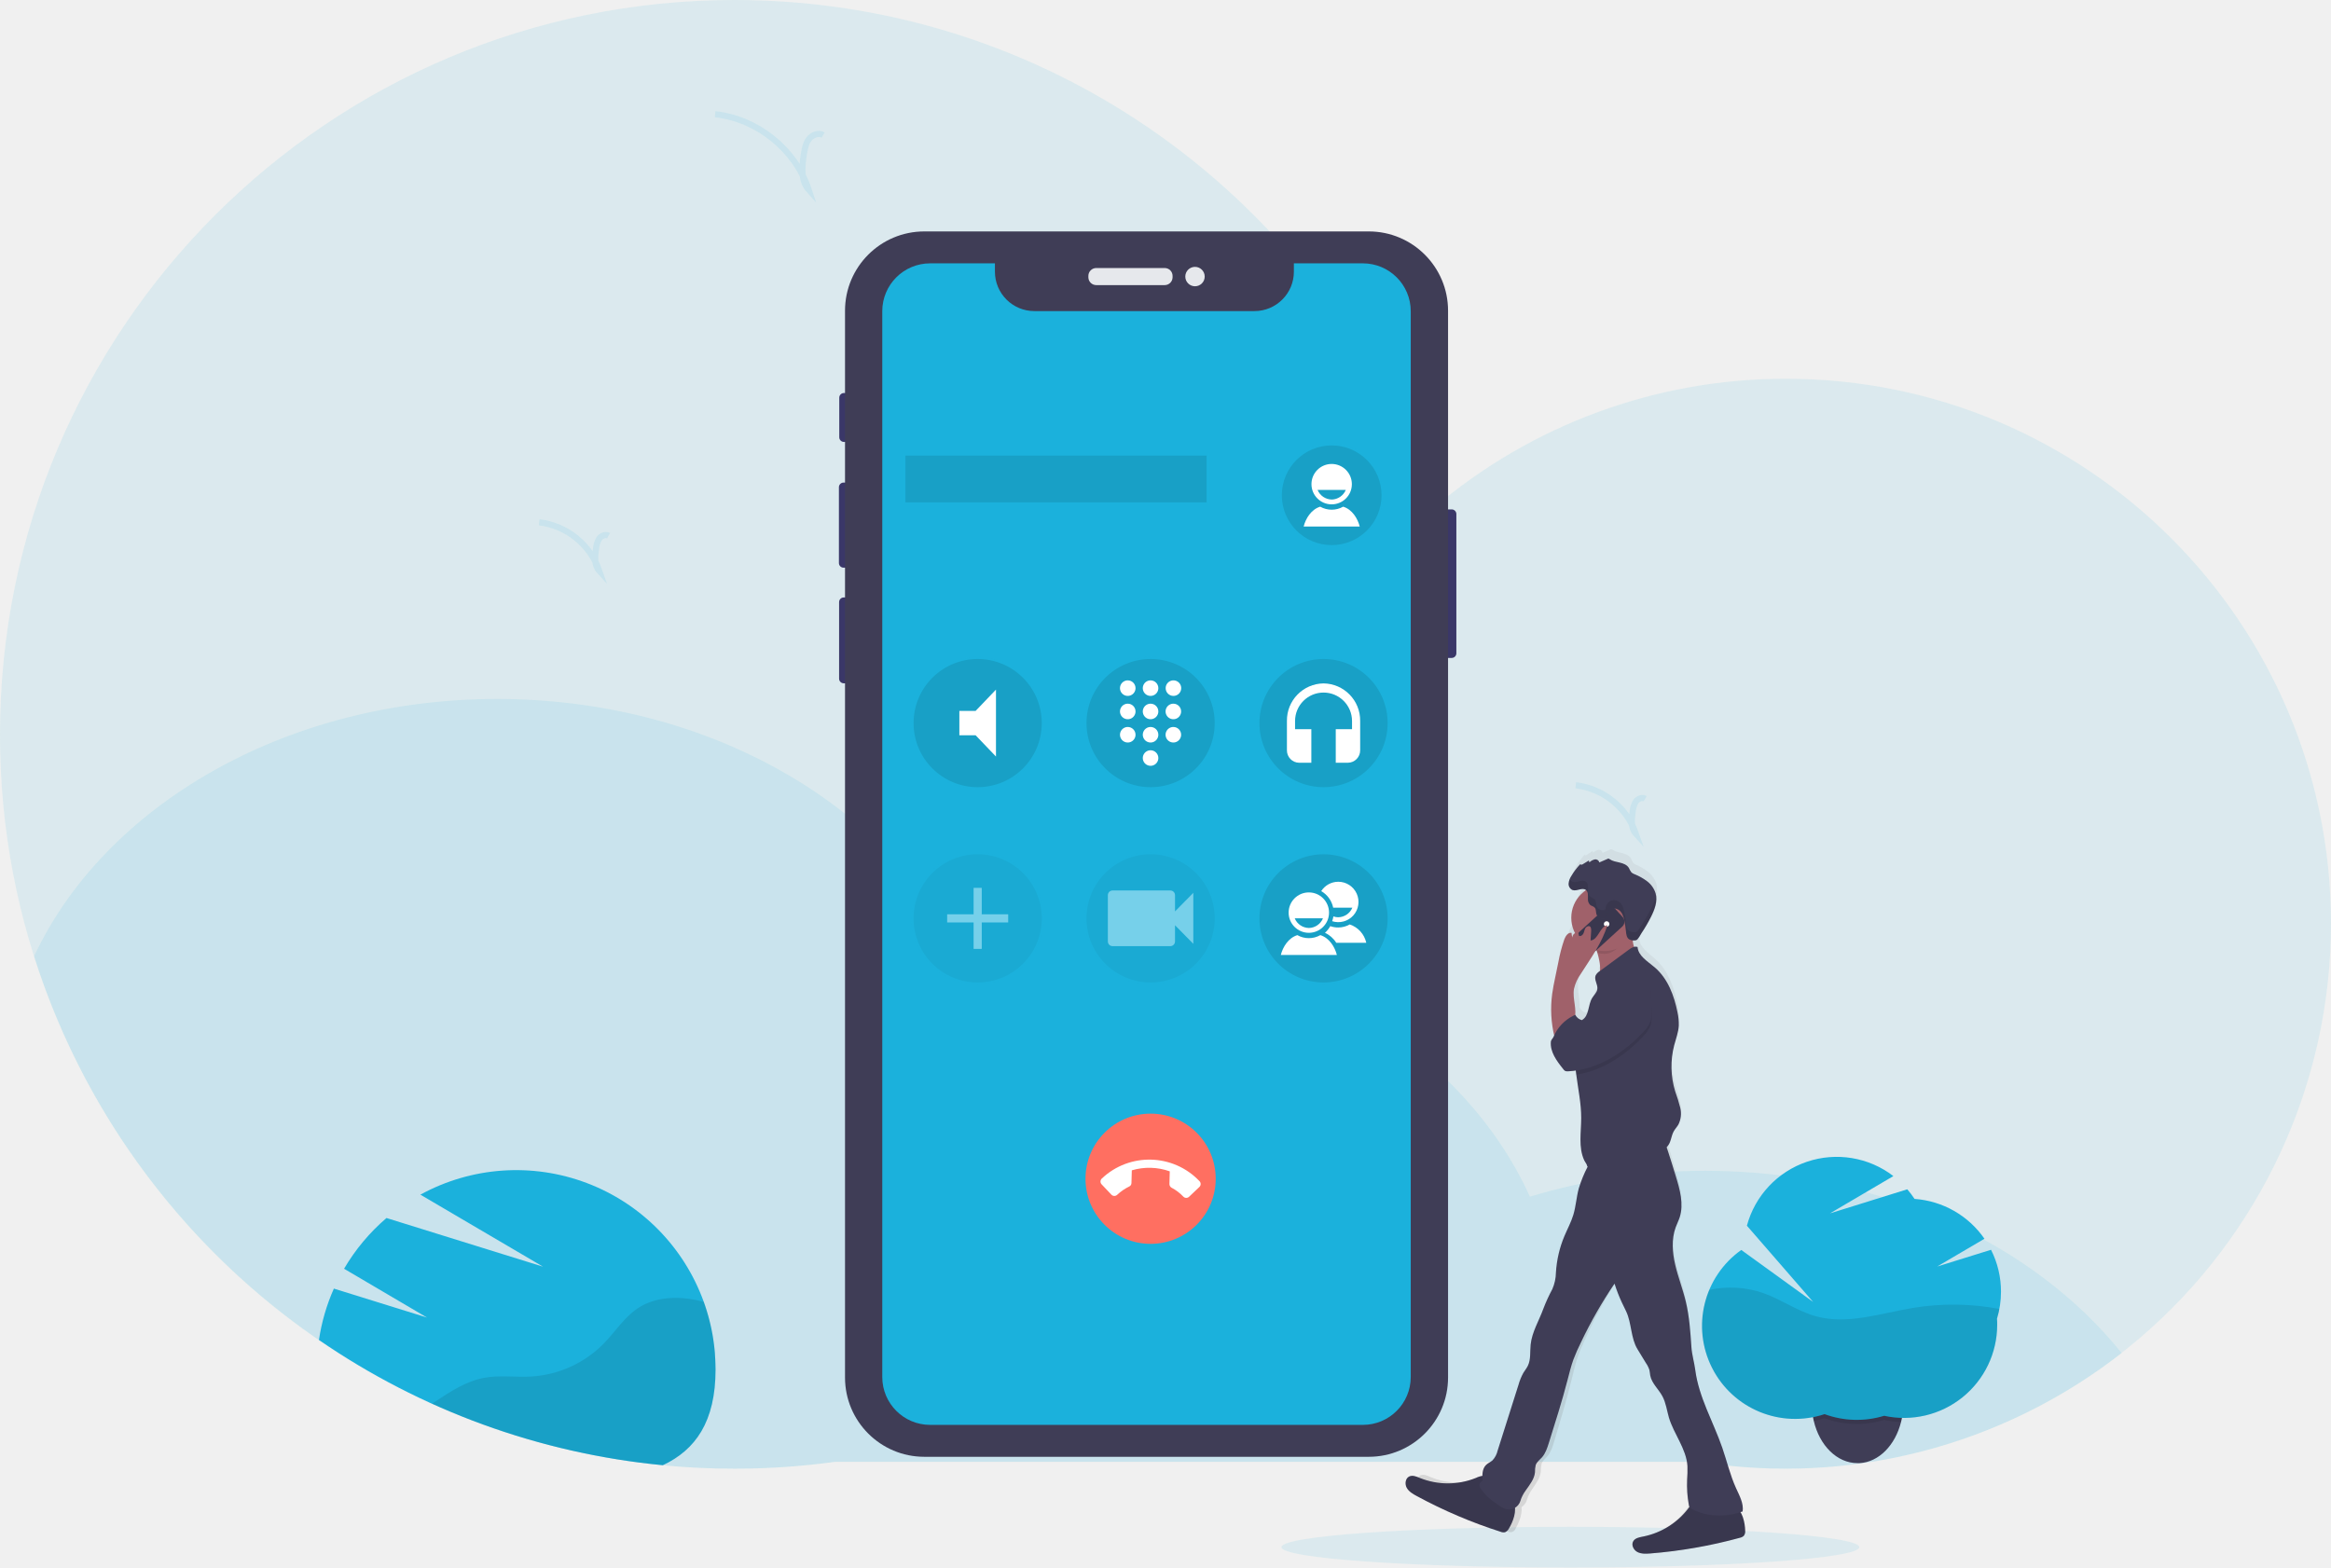
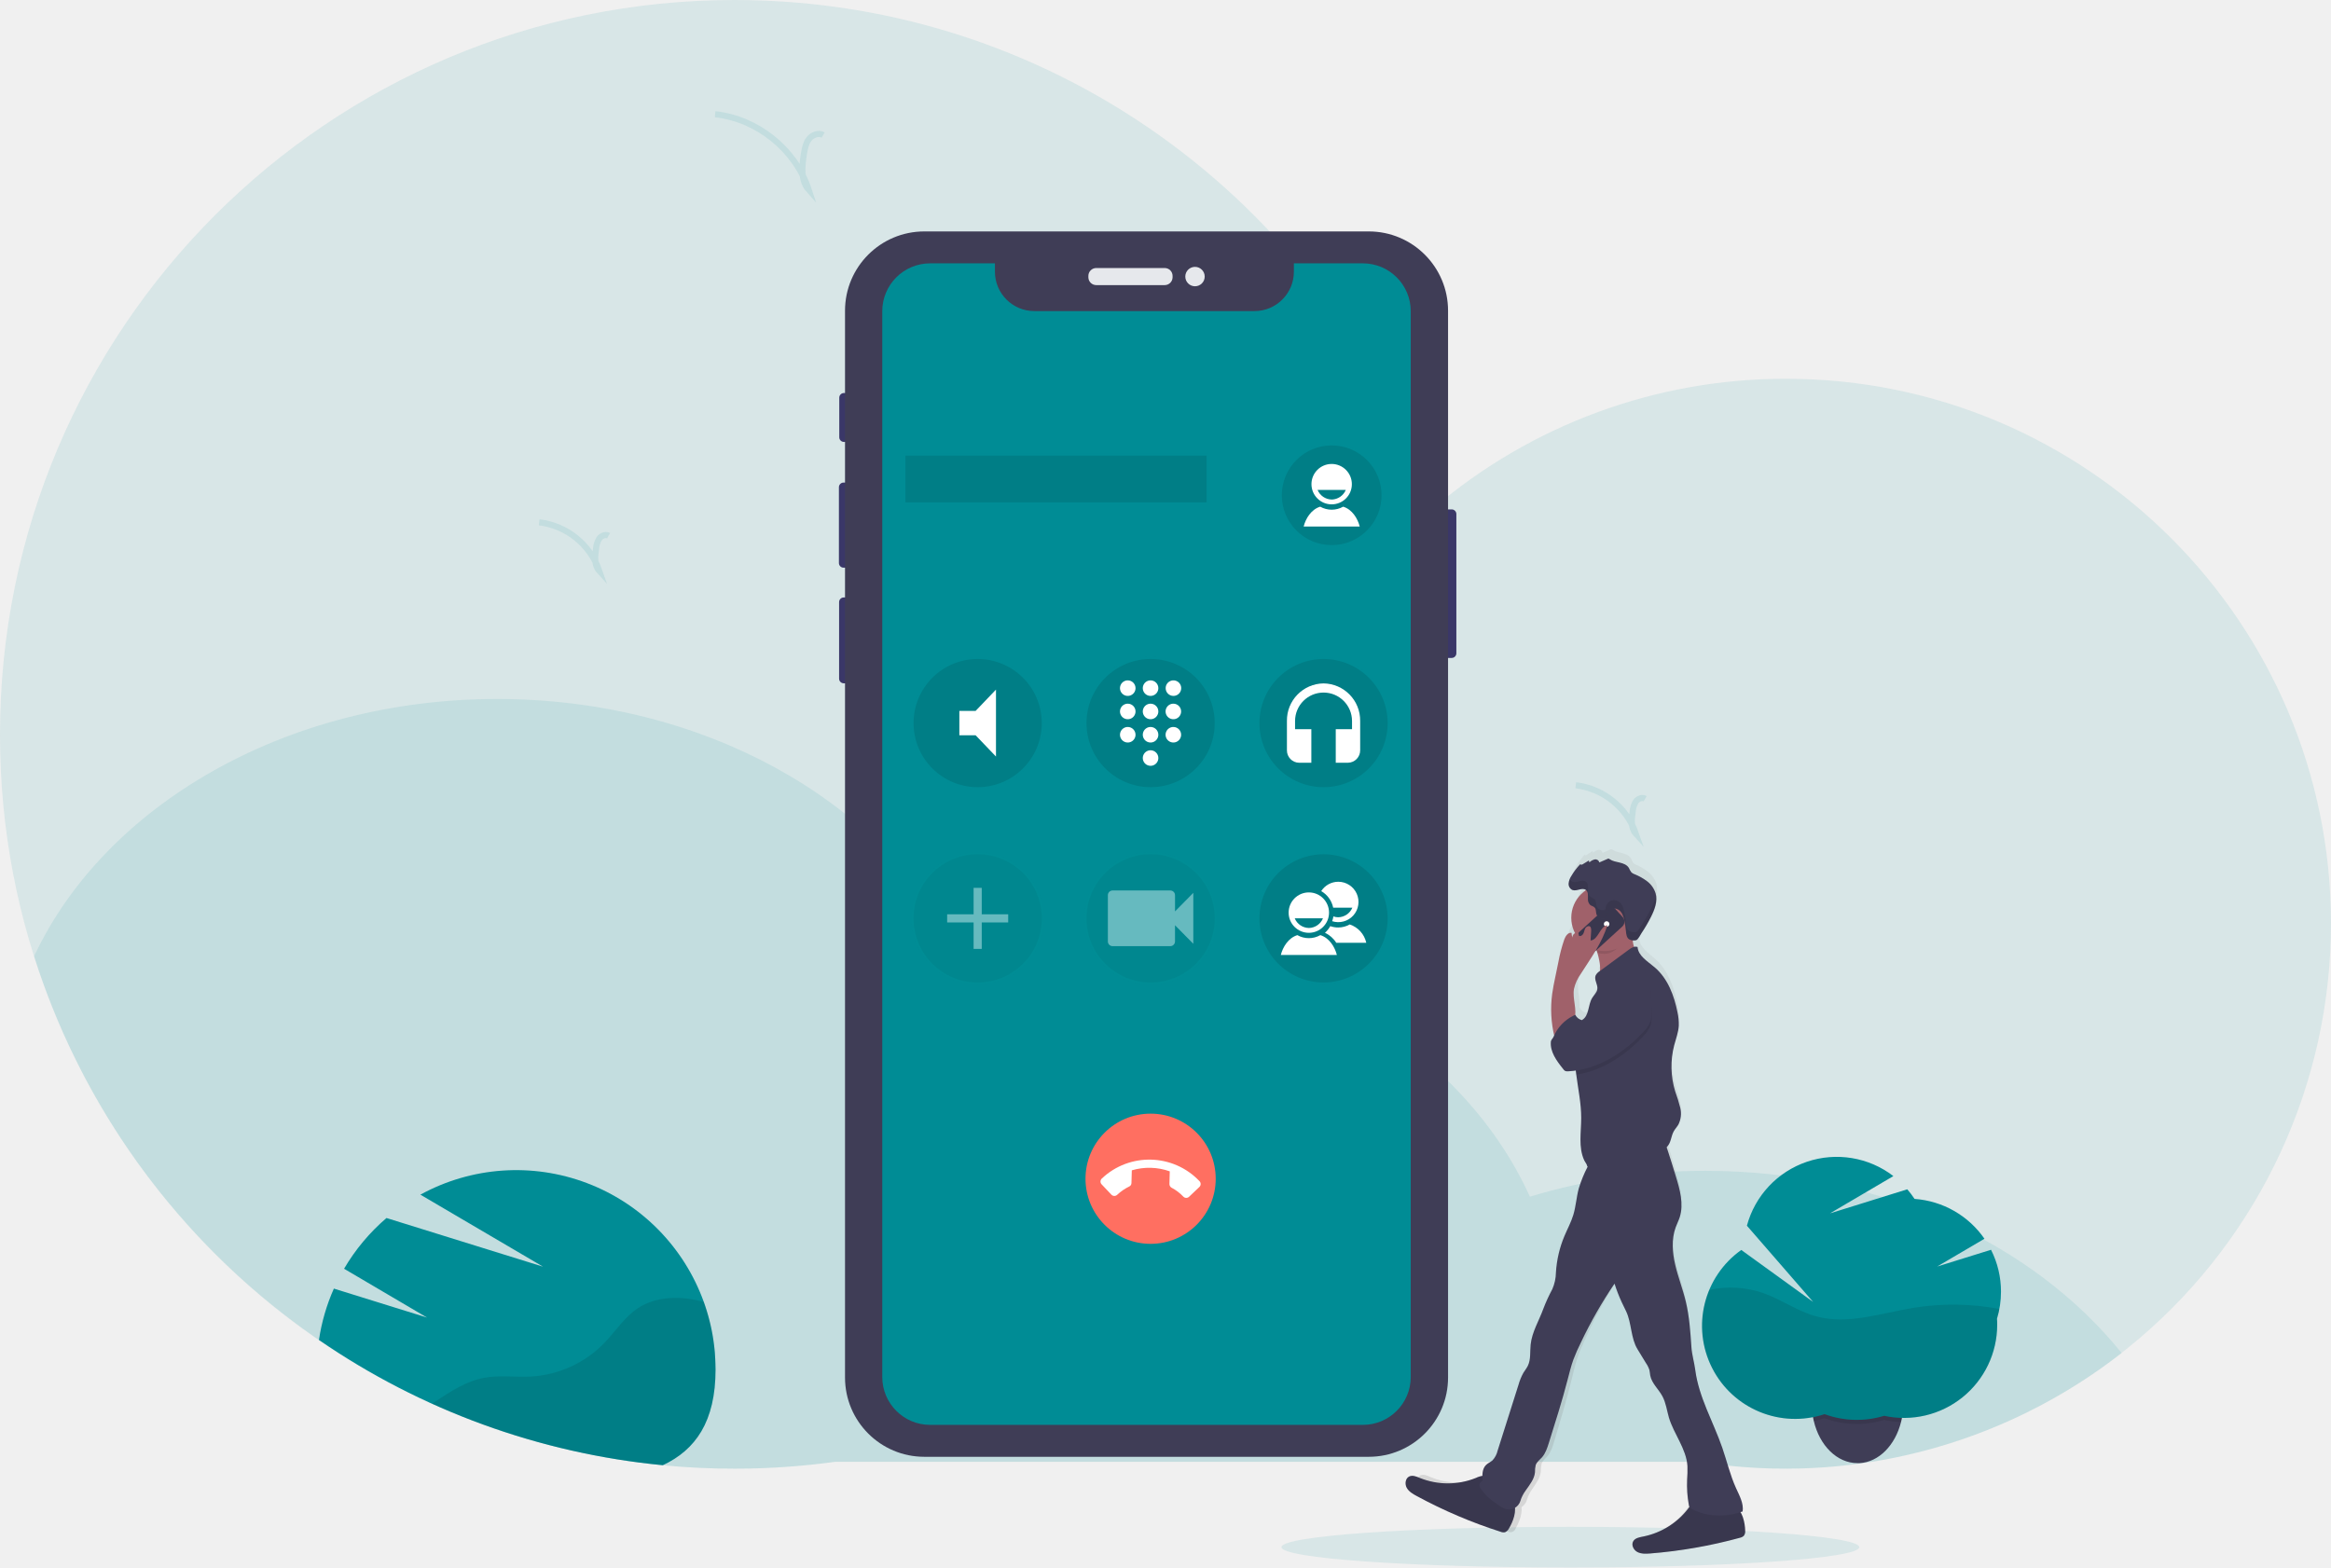
<svg xmlns="http://www.w3.org/2000/svg" id="ec500484-8e35-4be5-8191-25e4427db5df" data-name="Layer 1" width="1145.7" height="770.58" viewBox="0 0 1145.7 770.58">
  <defs>
    <linearGradient id="a4d1bb72-7695-4d06-9254-f62b9a81de63" x1="736.47" y1="828.46" x2="736.47" y2="482.14" gradientTransform="matrix(-1, 0, 0, 1, 1540, 0)" gradientUnits="userSpaceOnUse">
      <stop offset="0" stop-color="gray" stop-opacity="0.25" />
      <stop offset="0.54" stop-color="gray" stop-opacity="0.12" />
      <stop offset="1" stop-color="gray" stop-opacity="0.1" />
    </linearGradient>
  </defs>
-   <ellipse cx="771.85" cy="760.58" rx="142" ry="10" fill="#1bb1dc" opacity="0.1" />
-   <path d="M1172.85,518.81A268.06,268.06,0,0,1,862.36,783.33H437.65a364.06,364.06,0,0,1-49.5,3.38q-17.83,0-35.23-1.7A360.62,360.62,0,0,1,27.15,425.71c0-199.38,161.63-361,361-361,160.57,0,296.63,104.84,343.52,249.8A266.84,266.84,0,0,1,905,250.91C1052.91,250.91,1172.85,370.85,1172.85,518.81Z" transform="translate(-27.15 -64.71)" fill="#1bb1dc" opacity="0.1" />
-   <path d="M1069.94,729.88a268.31,268.31,0,0,1-207.58,53.45H437.65a364.06,364.06,0,0,1-49.5,3.38q-17.83,0-35.23-1.7a361.17,361.17,0,0,1-309-250.21C78.5,460.91,167.34,408.33,271.5,408.33,373,408.33,460,458.27,496.31,529.2a301.82,301.82,0,0,1,54.19-4.87C655.7,524.33,745.27,578,779.09,653a295.63,295.63,0,0,1,86.41-12.71C951.3,640.33,1026.71,676,1069.94,729.88Z" transform="translate(-27.15 -64.71)" fill="#1bb1dc" opacity="0.1" />
-   <path d="M378.85,737.94c0,25.62-9.83,39.53-25.93,47.07a359.07,359.07,0,0,1-169-61.58,97.08,97.08,0,0,1,7.33-25.25l45.79,14.24-40.78-24a98.13,98.13,0,0,1,20.85-24.94l76.93,23.92L233.77,652a98,98,0,0,1,139.29,52.71l.21.6c.16.45.32.9.47,1.36q.81,2.39,1.49,4.83c.17.58.33,1.16.47,1.75s.29,1.12.42,1.68.24,1,.34,1.46c.07.3.14.6.2.9.11.48.21,1,.3,1.45.14.7.28,1.41.4,2.11s.25,1.46.36,2.19.24,1.62.34,2.44.18,1.46.25,2.19c0,.23.05.45.07.68.07.64.12,1.28.17,1.92a2.11,2.11,0,0,1,0,.25q.09,1.2.15,2.4t.09,2.34a1.69,1.69,0,0,1,0,.23C378.84,736.29,378.85,737.11,378.85,737.94Z" transform="translate(-27.15 -64.71)" fill="#1bb1dc" />
+   <ellipse cx="771.85" cy="760.58" rx="142" ry="10" fill="#008c95" opacity="0.1" />
+   <path d="M1172.85,518.81A268.06,268.06,0,0,1,862.36,783.33H437.65a364.06,364.06,0,0,1-49.5,3.38q-17.83,0-35.23-1.7A360.62,360.62,0,0,1,27.15,425.71c0-199.38,161.63-361,361-361,160.57,0,296.63,104.84,343.52,249.8A266.84,266.84,0,0,1,905,250.91C1052.91,250.91,1172.85,370.85,1172.85,518.81Z" transform="translate(-27.15 -64.71)" fill="#008c95" opacity="0.1" />
+   <path d="M1069.94,729.88a268.31,268.31,0,0,1-207.58,53.45H437.65a364.06,364.06,0,0,1-49.5,3.38q-17.83,0-35.23-1.7a361.17,361.17,0,0,1-309-250.21C78.5,460.91,167.34,408.33,271.5,408.33,373,408.33,460,458.27,496.31,529.2a301.82,301.82,0,0,1,54.19-4.87C655.7,524.33,745.27,578,779.09,653a295.63,295.63,0,0,1,86.41-12.71C951.3,640.33,1026.71,676,1069.94,729.88Z" transform="translate(-27.15 -64.71)" fill="#008c95" opacity="0.1" />
+   <path d="M378.85,737.94c0,25.62-9.83,39.53-25.93,47.07a359.07,359.07,0,0,1-169-61.58,97.08,97.08,0,0,1,7.33-25.25l45.79,14.24-40.78-24a98.13,98.13,0,0,1,20.85-24.94l76.93,23.92L233.77,652a98,98,0,0,1,139.29,52.71l.21.6c.16.45.32.9.47,1.36q.81,2.39,1.49,4.83c.17.58.33,1.16.47,1.75s.29,1.12.42,1.68.24,1,.34,1.46c.07.3.14.6.2.9.11.48.21,1,.3,1.45.14.7.28,1.41.4,2.11s.25,1.46.36,2.19.24,1.62.34,2.44.18,1.46.25,2.19c0,.23.05.45.07.68.07.64.12,1.28.17,1.92a2.11,2.11,0,0,1,0,.25q.09,1.2.15,2.4t.09,2.34a1.69,1.69,0,0,1,0,.23C378.84,736.29,378.85,737.11,378.85,737.94Z" transform="translate(-27.15 -64.71)" fill="#008c95" />
  <path d="M378.85,737.94c0,25.62-9.83,39.53-25.93,47.07a358.43,358.43,0,0,1-113.44-30.24l1.64-1.09c7.41-4.91,15.07-9.93,23.79-11.6,7.67-1.47,15.58-.23,23.37-.67A54.67,54.67,0,0,0,324.09,725c5.57-5.76,10-12.83,16.65-17.23,7.22-4.74,16.38-5.76,24.94-4.58a66.11,66.11,0,0,1,7.38,1.51l.21.6c.16.45.32.9.47,1.36q.81,2.39,1.49,4.83c.17.58.33,1.16.47,1.75s.29,1.12.42,1.68.24,1,.34,1.46c.07.3.14.6.2.9.11.48.21,1,.3,1.45.14.7.28,1.41.4,2.11s.25,1.46.36,2.19.24,1.62.34,2.44.18,1.46.25,2.19c0,.23.05.45.07.68.07.64.12,1.28.17,1.92a2.11,2.11,0,0,1,0,.25q.09,1.2.15,2.4t.09,2.34a1.69,1.69,0,0,1,0,.23C378.84,736.29,378.85,737.11,378.85,737.94Z" transform="translate(-27.15 -64.71)" opacity="0.1" />
  <path d="M962.65,754.57a37,37,0,0,1-.8,7.76c-.1.48-.21.95-.32,1.41-2.84,11.39-10.85,19.72-20.41,20.25-.32,0-.64,0-1,0-10.11,0-18.66-8.72-21.48-20.73-.08-.32-.15-.64-.22-1a37,37,0,0,1-.8-7.76c0-16.27,10.07-29.45,22.5-29.45S962.65,738.3,962.65,754.57Z" transform="translate(-27.15 -64.71)" fill="#3f3d56" />
  <path d="M962.65,754.57a37,37,0,0,1-.8,7.76c-.1.48-.21.95-.32,1.41-.34,0-.67,0-1,0a45.76,45.76,0,0,1-7.36-1,44.92,44.92,0,0,1-6.56,1.5,45.87,45.87,0,0,1-5.14.48q-.87,0-1.74,0a46.41,46.41,0,0,1-6.16-.41,45.17,45.17,0,0,1-9.67-2.4,45.56,45.56,0,0,1-5.22,1.4c-.08-.32-.15-.64-.22-1a37,37,0,0,1-.8-7.76c0-16.27,10.07-29.45,22.5-29.45S962.65,738.3,962.65,754.57Z" transform="translate(-27.15 -64.71)" opacity="0.1" />
-   <path d="M1010.65,699.71a45.54,45.54,0,0,0-4.9-20.61l-26.46,8.23,23.23-13.65a45.71,45.71,0,0,0-34.36-19.59,45.65,45.65,0,0,0-3.57-4.72l-38,11.83,31.17-18.33a45.73,45.73,0,0,0-72,24.39l32.55,37.47L883,679.19a45.74,45.74,0,0,0,40.93,80.7,45.92,45.92,0,0,0,29.28.81A45.78,45.78,0,0,0,1008.78,716c0-1,0-2-.1-3A45.63,45.63,0,0,0,1010.65,699.71Z" transform="translate(-27.15 -64.71)" fill="#1bb1dc" />
+   <path d="M1010.65,699.71a45.54,45.54,0,0,0-4.9-20.61l-26.46,8.23,23.23-13.65a45.71,45.71,0,0,0-34.36-19.59,45.65,45.65,0,0,0-3.57-4.72l-38,11.83,31.17-18.33a45.73,45.73,0,0,0-72,24.39l32.55,37.47L883,679.19a45.74,45.74,0,0,0,40.93,80.7,45.92,45.92,0,0,0,29.28.81A45.78,45.78,0,0,0,1008.78,716c0-1,0-2-.1-3A45.63,45.63,0,0,0,1010.65,699.71Z" transform="translate(-27.15 -64.71)" fill="#008c95" />
  <path d="M1009.86,708.19a121.9,121.9,0,0,0-42.34-.54c-15.89,2.63-32.13,8.41-47.67,4.19-9.12-2.48-17-8.22-25.91-11.41a49.18,49.18,0,0,0-26.75-1.6,45.76,45.76,0,0,0,56.69,61.06,45.92,45.92,0,0,0,29.28.81A45.78,45.78,0,0,0,1008.78,716c0-1,0-2-.1-3A45.19,45.19,0,0,0,1009.86,708.19Z" transform="translate(-27.15 -64.71)" opacity="0.1" />
  <rect x="706.95" y="250.42" width="8.86" height="73.02" rx="2.29" fill="#3a3768" />
  <rect x="412.51" y="193.21" width="4.97" height="24.04" rx="2.29" fill="#3a3768" />
  <rect x="412.33" y="237.23" width="5.6" height="41.84" rx="2.29" fill="#3a3768" />
  <rect x="412.42" y="293.71" width="5.33" height="42.2" rx="2.29" fill="#3a3768" />
  <rect x="415.33" y="113.77" width="296.4" height="602.39" rx="38.99" fill="#3f3d56" />
  <rect x="534.94" y="131.76" width="41.39" height="8.4" rx="3.87" fill="#e6e8ec" />
  <circle cx="587.35" cy="135.96" r="4.77" fill="#e6e8ec" />
-   <path d="M697,194.17H663.1v4.09a19.38,19.38,0,0,1-19.38,19.38H535.54a19.38,19.38,0,0,1-19.38-19.38v-4.09H484.32a23.53,23.53,0,0,0-23.53,23.54V741.64a23.53,23.53,0,0,0,23.53,23.54H697a23.54,23.54,0,0,0,23.54-23.54V217.71A23.54,23.54,0,0,0,697,194.17Z" transform="translate(-27.15 -64.71)" fill="#1bb1dc" />
-   <rect x="444.53" y="223.47" width="149" height="24" stroke="#1bb1dc" stroke-miterlimit="10" opacity="0.1" />
-   <circle cx="480.53" cy="355.47" r="32" stroke="#1bb1dc" stroke-miterlimit="10" opacity="0.1" />
+   <path d="M697,194.17H663.1v4.09a19.38,19.38,0,0,1-19.38,19.38H535.54a19.38,19.38,0,0,1-19.38-19.38v-4.09H484.32a23.53,23.53,0,0,0-23.53,23.54V741.64a23.53,23.53,0,0,0,23.53,23.54H697a23.54,23.54,0,0,0,23.54-23.54V217.71A23.54,23.54,0,0,0,697,194.17Z" transform="translate(-27.15 -64.71)" fill="#008c95" />
+   <rect x="444.53" y="223.47" width="149" height="24" stroke="#008c95" stroke-miterlimit="10" opacity="0.1" />
+   <circle cx="480.53" cy="355.47" r="32" stroke="#008c95" stroke-miterlimit="10" opacity="0.1" />
  <path d="M498.68,414.18v12h8l10,10.45V403.72l-10,10.46Z" transform="translate(-27.15 -64.71)" fill="#fff" />
-   <circle cx="565.53" cy="355.47" r="32" stroke="#1bb1dc" stroke-miterlimit="10" opacity="0.1" />
+   <circle cx="565.53" cy="355.47" r="32" stroke="#008c95" stroke-miterlimit="10" opacity="0.1" />
  <path d="M592.68,433.54a3.82,3.82,0,1,0,3.8,3.82A3.82,3.82,0,0,0,592.68,433.54Zm-11.2-34.36a3.82,3.82,0,1,0,3.79,3.82A3.82,3.82,0,0,0,581.48,399.18Zm0,11.46a3.82,3.82,0,1,0,3.79,3.81A3.81,3.81,0,0,0,581.48,410.64Zm0,11.45a3.82,3.82,0,1,0,3.79,3.82A3.82,3.82,0,0,0,581.48,422.09Zm22.4-15.27a3.82,3.82,0,1,0-3.8-3.82A3.81,3.81,0,0,0,603.88,406.82Zm-11.2,15.27a3.82,3.82,0,1,0,3.8,3.82A3.82,3.82,0,0,0,592.68,422.09Zm11.2,0a3.82,3.82,0,1,0,3.8,3.82A3.82,3.82,0,0,0,603.88,422.09Zm0-11.45a3.82,3.82,0,1,0,3.8,3.81A3.81,3.81,0,0,0,603.88,410.64Zm-11.2,0a3.82,3.82,0,1,0,3.8,3.81A3.81,3.81,0,0,0,592.68,410.64Zm0-11.46a3.82,3.82,0,1,0,3.8,3.82A3.82,3.82,0,0,0,592.68,399.18Z" transform="translate(-27.15 -64.71)" fill="#fff" />
  <g opacity="0.4">
-     <circle cx="480.53" cy="451.47" r="32" stroke="#1bb1dc" stroke-miterlimit="10" opacity="0.1" />
+     <circle cx="480.53" cy="451.47" r="32" stroke="#008c95" stroke-miterlimit="10" opacity="0.1" />
    <path d="M522.68,518.18h-13v13h-4v-13h-13v-4h13v-13h4v13h13Z" transform="translate(-27.15 -64.71)" fill="#fff" />
  </g>
-   <circle cx="650.53" cy="355.47" r="32" stroke="#1bb1dc" stroke-miterlimit="10" opacity="0.1" />
+   <circle cx="650.53" cy="355.47" r="32" stroke="#008c95" stroke-miterlimit="10" opacity="0.1" />
  <path d="M677.68,400.67a18.24,18.24,0,0,0-18,18.48v14.37a6.08,6.08,0,0,0,6,6.16h6V423.17h-8v-4a14,14,0,1,1,28,0v4h-8v16.5h6a6.07,6.07,0,0,0,6-6.16V419.15A18.24,18.24,0,0,0,677.68,400.67Z" transform="translate(-27.15 -64.71)" fill="#fff" />
  <g opacity="0.4">
-     <circle cx="565.53" cy="451.47" r="32" stroke="#1bb1dc" stroke-miterlimit="10" opacity="0.1" />
+     <circle cx="565.53" cy="451.47" r="32" stroke="#008c95" stroke-miterlimit="10" opacity="0.1" />
    <path d="M604.68,512.75v-8a2.31,2.31,0,0,0-2.34-2.28H574a2.31,2.31,0,0,0-2.33,2.28v22.81a2.32,2.32,0,0,0,2.33,2.28h28.33a2.32,2.32,0,0,0,2.34-2.28v-8l9,9.12V503.63Z" transform="translate(-27.15 -64.71)" fill="#fff" />
  </g>
-   <circle cx="650.53" cy="451.47" r="32" stroke="#1bb1dc" stroke-miterlimit="10" opacity="0.1" />
+   <circle cx="650.53" cy="451.47" r="32" stroke="#008c95" stroke-miterlimit="10" opacity="0.1" />
  <path d="M676.1,524.42a11.44,11.44,0,0,1-11.29,0c-4.42,1.35-7.13,5.82-8.13,9.75h27.55c-1-3.93-3.7-8.4-8.13-9.75Zm-5.64-21a9.93,9.93,0,1,0,9.92,9.92,9.92,9.92,0,0,0-9.92-9.92Zm0,17.48a7.66,7.66,0,0,1-6.94-4.74h13.87A7.66,7.66,0,0,1,670.46,520.91Z" transform="translate(-27.15 -64.71)" fill="#fff" />
  <path d="M683.92,528.17h14.76a12.28,12.28,0,0,0-8.13-9,11.47,11.47,0,0,1-5.65,1.49A11.25,11.25,0,0,1,681,520a13.47,13.47,0,0,1-2.62,3.28A12.77,12.77,0,0,1,683.92,528.17Zm-1.5-17.25h9.42a7.66,7.66,0,0,1-6.94,4.72,7.26,7.26,0,0,1-2.38-.42,12,12,0,0,1-.61,2.35,9.93,9.93,0,1,0,3-19.39,9.94,9.94,0,0,0-8.37,4.6A12.25,12.25,0,0,1,682.42,510.92Z" transform="translate(-27.15 -64.71)" fill="#fff" />
  <circle cx="565.53" cy="579.47" r="32" fill="#ff6f61" />
  <path d="M576.25,652.08a23.61,23.61,0,0,1,5.91-4.08,1.87,1.87,0,0,0,1.11-1.74l.17-6.22a30.06,30.06,0,0,1,18.66.5l-.17,6.22a2.07,2.07,0,0,0,1,1.8,21.9,21.9,0,0,1,5.82,4.4,2,2,0,0,0,2.83.08l5.08-4.82a2,2,0,0,0,.08-2.82,34,34,0,0,0-48.07-1.3,2,2,0,0,0-.07,2.83l4.81,5.08a2,2,0,0,0,2.83.07Z" transform="translate(-27.15 -64.71)" fill="#fff" />
-   <circle cx="654.53" cy="243.47" r="25" stroke="#1bb1dc" stroke-miterlimit="10" opacity="0.1" />
+   <circle cx="654.53" cy="243.47" r="25" stroke="#008c95" stroke-miterlimit="10" opacity="0.1" />
  <path d="M687.33,313.79a11.46,11.46,0,0,1-11.3,0c-4.42,1.35-7.13,5.82-8.13,9.76h27.56c-1-3.94-3.71-8.41-8.13-9.76Zm-5.65-21a9.93,9.93,0,1,0,9.92,9.93,9.94,9.94,0,0,0-9.92-9.93Zm0,17.49a7.68,7.68,0,0,1-6.94-4.74h13.88A7.7,7.7,0,0,1,681.68,310.29Z" transform="translate(-27.15 -64.71)" fill="#fff" />
-   <path d="M431.73,131.1c-2.33-1.35-5.48-.06-7.08,2.11s-2,5-2.45,7.63c-.89,5.91-1.54,12.7,2.45,17.16-6.52-19.77-25.27-34.92-46-37.13" transform="translate(-27.15 -64.71)" fill="none" stroke="#1bb1dc" stroke-miterlimit="10" stroke-width="3" opacity="0.1" />
-   <path d="M835.76,457.35c-1.5-.87-3.52,0-4.55,1.36a10.83,10.83,0,0,0-1.58,4.9c-.57,3.81-1,8.17,1.58,11a35.86,35.86,0,0,0-29.55-23.87" transform="translate(-27.15 -64.71)" fill="none" stroke="#1bb1dc" stroke-miterlimit="10" stroke-width="3" opacity="0.1" />
-   <path d="M326.26,328.07c-1.5-.86-3.52,0-4.55,1.36a10.83,10.83,0,0,0-1.58,4.91c-.57,3.8-1,8.16,1.58,11a35.88,35.88,0,0,0-29.55-23.87" transform="translate(-27.15 -64.71)" fill="none" stroke="#1bb1dc" stroke-miterlimit="10" stroke-width="3" opacity="0.1" />
+   <path d="M431.73,131.1c-2.33-1.35-5.48-.06-7.08,2.11s-2,5-2.45,7.63c-.89,5.91-1.54,12.7,2.45,17.16-6.52-19.77-25.27-34.92-46-37.13" transform="translate(-27.15 -64.71)" fill="none" stroke="#008c95" stroke-miterlimit="10" stroke-width="3" opacity="0.1" />
+   <path d="M835.76,457.35c-1.5-.87-3.52,0-4.55,1.36a10.83,10.83,0,0,0-1.58,4.9c-.57,3.81-1,8.17,1.58,11a35.86,35.86,0,0,0-29.55-23.87" transform="translate(-27.15 -64.71)" fill="none" stroke="#008c95" stroke-miterlimit="10" stroke-width="3" opacity="0.1" />
+   <path d="M326.26,328.07c-1.5-.86-3.52,0-4.55,1.36a10.83,10.83,0,0,0-1.58,4.91c-.57,3.8-1,8.16,1.58,11a35.88,35.88,0,0,0-29.55-23.87" transform="translate(-27.15 -64.71)" fill="none" stroke="#008c95" stroke-miterlimit="10" stroke-width="3" opacity="0.1" />
  <path d="M724,795.68c1,1.89,2.88,3.05,4.69,4.08a222.68,222.68,0,0,0,39.56,17.81,2.64,2.64,0,0,0,3.84-1.49c1.58-2.66,3.31-7,2.9-10.51a5.86,5.86,0,0,0,2.63-3.52,17.5,17.5,0,0,1,2.44-5c1.87-2.82,4.13-5.65,4.43-9.08a15.67,15.67,0,0,1,.35-3.64c.53-1.58,1.94-2.62,3-3.88,1.65-2,2.44-4.58,3.19-7.09,3.12-10.43,6.24-20.86,8.84-31.45.84-3.43,1.62-6.87,2.77-10.2,1-2.92,2.28-5.72,3.55-8.52A226.25,226.25,0,0,1,822,693.87a78.48,78.48,0,0,0,3.39,9.24c.68,1.55,1.41,3.08,2.1,4.63,2.61,5.84,2.14,13.34,5.35,18.83q2,3.38,3.94,6.75a13.59,13.59,0,0,1,1.69,3.57c.21.88.23,1.8.38,2.69.68,4,3.93,6.82,5.73,10.39,1.65,3.26,2,7,3,10.59,2.37,8.3,8.19,15.51,8.78,24.16a62.39,62.39,0,0,1-.17,7A59.36,59.36,0,0,0,857,803.9a4.68,4.68,0,0,0,.32,1.18,35.34,35.34,0,0,1-22,14.86c-1.7.34-3.65.7-4.54,2.26-1.07,1.86.14,4.42,2,5.42s4,.9,6,.72a217.9,217.9,0,0,0,42.37-7.82,3.61,3.61,0,0,0,1.84-1,3.71,3.71,0,0,0,.61-2.49,21,21,0,0,0-2.2-9.31l1-.35c.56-4-1.5-7.87-3.1-11.58-2.78-6.47-4.3-13.46-6.5-20.19-4.24-13-11.09-25.13-12.74-38.73-.45-3.74-1.57-7.54-1.81-11.3-.48-7.66-1-15.36-2.67-22.82-1.4-6.14-3.61-12-5-18.21s-1.84-12.74.2-18.68c.58-1.7,1.36-3.31,1.89-5,2-6.61.09-13.77-1.85-20.41q-.92-3.15-1.82-6.28c-.81-2.75-1.61-5.51-2.49-8.24.12-.11.23-.22.35-.35,1.76-2,1.74-5.06,3-7.45.62-1.23,1.56-2.24,2.22-3.44a12.6,12.6,0,0,0,.91-8.34c-.53-2.8-1.59-5.46-2.39-8.19a44.52,44.52,0,0,1-.48-23c.81-3.23,2-6.4,2.17-9.73a28.38,28.38,0,0,0-.61-6.63c-1.55-8.4-4.59-16.92-10.76-22.47-3.29-3-7.74-5.63-8.09-10.19a2.55,2.55,0,0,0-1.66-.06,17.84,17.84,0,0,1-.56-3.17h.05a4.09,4.09,0,0,0,.92,0,1.83,1.83,0,0,0,.74-.21,2.11,2.11,0,0,0,.36-.27,6.51,6.51,0,0,0,1-1.33c.41-.68.78-1.41,1.09-1.91s.81-1.3,1.2-2q1.75-3,3.25-6.1l0-.08c.1-.19.19-.39.28-.58l.12-.27.18-.41c0-.1.09-.21.13-.31s.11-.25.16-.38l.14-.33c.05-.12.09-.24.14-.37a3.42,3.42,0,0,0,.13-.34c.05-.12.09-.24.13-.36s.08-.23.13-.35.07-.24.11-.36l.12-.36c0-.12.06-.23.1-.35l.1-.37.09-.35.09-.38c0-.11,0-.22.07-.34s0-.26.07-.39,0-.22,0-.33l.06-.39,0-.33c0-.14,0-.27,0-.4s0-.22,0-.33,0-.27,0-.4V502c0-.14,0-.27,0-.41s0-.2,0-.3,0-.28,0-.42,0-.19,0-.28a7.93,7.93,0,0,0-.23-1.16,11.93,11.93,0,0,0-3.92-5.93,24.55,24.55,0,0,0-6-3.61A4.38,4.38,0,0,1,830,489a11.12,11.12,0,0,1-1.19-2.24c-.88-1.54-2.64-2.23-4.29-2.64s-3.42-.67-4.8-1.72a1.27,1.27,0,0,0-.42-.24,1.09,1.09,0,0,0-.61.13L814.84,484a1.83,1.83,0,0,0-2.12-1.51,5.13,5.13,0,0,0-2.49,1.43A.93.93,0,0,1,810,483l-3,2c-.37.24-1.05.3-1-.16a31.28,31.28,0,0,0-4.31,6,12.88,12.88,0,0,0-.94,2.07v0c0,.15-.09.3-.13.45a.29.29,0,0,0,0,.09c0,.13-.06.27-.08.41a.5.5,0,0,0,0,.12c0,.17,0,.35,0,.52h0a5.49,5.49,0,0,0,0,.58,3.19,3.19,0,0,0,1.73,2.66,3.08,3.08,0,0,0,1.2.19,15.48,15.48,0,0,0,2.54-.52,5.86,5.86,0,0,1,.82-.14,2.56,2.56,0,0,1,.39,0,2.21,2.21,0,0,1,1.44.49l.06.06a16.83,16.83,0,0,0-7,13.79,17.34,17.34,0,0,0,1.76,7.64,2.43,2.43,0,0,0-1.25,2.26,7.68,7.68,0,0,1-.41-2.38c-1.64-.33-2.83,1.59-3.42,3.24a80.53,80.53,0,0,0-2.81,11.41c-.51,2.57-1,5.14-1.52,7.71s-1,5.33-1.38,8a61,61,0,0,0,.93,20.79c-.1.22-.19.45-.28.67-.3.8-1.15,1.48-1.25,2.33-.54,5.09,2.68,9.68,5.72,13.67a3,3,0,0,0,1,1,2.7,2.7,0,0,0,1.41.18,36.07,36.07,0,0,0,3.62-.36c.07.68.15,1.35.23,2,.86,7.18,2.33,14.36,2.32,21.59s-1.38,14.56,1.39,21c.46,1.1,1.35,2,1.44,3.14l.17,0a65.29,65.29,0,0,0-4.14,10.74c-1.1,4.34-1.33,8.9-2.56,13.2-1.05,3.65-2.8,7-4.21,10.56a58,58,0,0,0-4,18.11,22.63,22.63,0,0,1-1.7,8.31,84.53,84.53,0,0,0-4.24,9.77c-2,5.94-5.37,11.57-6,17.86-.35,3.56.16,7.36-1.33,10.58-.58,1.26-1.44,2.35-2.12,3.54a28.61,28.61,0,0,0-2.31,6L766.88,777a10.72,10.72,0,0,1-2.42,4.87c-.92.88-2.13,1.36-3,2.27-1.4,1.42-1.75,3.5-1.76,5.62a11.8,11.8,0,0,0-3.06,1,33.71,33.71,0,0,1-26.49,0c-1.6-.69-3.42-1.51-5-.72C723.3,791,723,793.79,724,795.68ZM802.87,547a21.55,21.55,0,0,1,3.28-7.59c2.24-3.69,4.6-7.34,6.74-11.11l.61-.59c.17.48.33,1,.48,1.45a34.91,34.91,0,0,1,.89,3.9,18.79,18.79,0,0,1,.28,5l-.14.11a5.33,5.33,0,0,0-1.89,2.11,4.25,4.25,0,0,0,0,2.64l-.09.1.1-.07c.35,1.38,1,2.8.79,4.2-.23,1.69-1.59,2.92-2.44,4.37-2,3.49-1.36,8.79-4.65,10.93l-.06.14h0a4.74,4.74,0,0,1-3.23-2.66h0C803.8,555.66,802.2,551.28,802.87,547Z" transform="translate(-27.15 -64.71)" fill="url(#a4d1bb72-7695-4d06-9254-f62b9a81de63)" />
  <path d="M884.91,817.22a3.47,3.47,0,0,1-.63,2.45,3.89,3.89,0,0,1-1.92,1,238.61,238.61,0,0,1-44.14,7.72c-2.14.16-4.4.28-6.29-.71s-3.15-3.52-2-5.35c.93-1.54,3-1.9,4.73-2.23a37,37,0,0,0,23.16-15,10.74,10.74,0,0,1,2.52-2.92c1.92-1.31,4.47-1,6.74-.55,4,.82,9.31,1.79,12.92,3.75S884.85,813.39,884.91,817.22Z" transform="translate(-27.15 -64.71)" fill="#3f3d56" />
  <path d="M884.91,817.22a3.47,3.47,0,0,1-.63,2.45,3.89,3.89,0,0,1-1.92,1,238.61,238.61,0,0,1-44.14,7.72c-2.14.16-4.4.28-6.29-.71s-3.15-3.52-2-5.35c.93-1.54,3-1.9,4.73-2.23a37,37,0,0,0,23.16-15,10.74,10.74,0,0,1,2.52-2.92c1.92-1.31,4.47-1,6.74-.55,4,.82,9.31,1.79,12.92,3.75S884.85,813.39,884.91,817.22Z" transform="translate(-27.15 -64.71)" opacity="0.1" />
  <path d="M768.7,816.25a3.55,3.55,0,0,1-1.87,1.72,3.83,3.83,0,0,1-2.13-.25,238.82,238.82,0,0,1-41.22-17.57c-1.88-1-3.84-2.16-4.89-4s-.73-4.67,1.2-5.6c1.62-.78,3.52,0,5.18.71a36.9,36.9,0,0,0,27.6,0,10.69,10.69,0,0,1,3.71-1.08c2.31-.05,4.3,1.58,6,3.21,2.92,2.87,6.83,6.58,8.79,10.18S770.73,813,768.7,816.25Z" transform="translate(-27.15 -64.71)" fill="#3f3d56" />
  <path d="M768.7,816.25a3.55,3.55,0,0,1-1.87,1.72,3.83,3.83,0,0,1-2.13-.25,238.82,238.82,0,0,1-41.22-17.57c-1.88-1-3.84-2.16-4.89-4s-.73-4.67,1.2-5.6c1.62-.78,3.52,0,5.18.71a36.9,36.9,0,0,0,27.6,0,10.69,10.69,0,0,1,3.71-1.08c2.31-.05,4.3,1.58,6,3.21,2.92,2.87,6.83,6.58,8.79,10.18S770.73,813,768.7,816.25Z" transform="translate(-27.15 -64.71)" opacity="0.1" />
  <path d="M844.92,624.75c1.49,4,2.74,8,4,12l1.9,6.2c2,6.55,4,13.61,1.93,20.14-.55,1.69-1.36,3.28-2,5-2.12,5.86-1.63,12.37-.21,18.44s3.72,11.9,5.18,18c1.77,7.36,2.28,15,2.78,22.51.25,3.71,1.41,7.46,1.89,11.15,1.72,13.41,8.85,25.43,13.27,38.21,2.29,6.63,3.87,13.52,6.78,19.91,1.66,3.66,3.81,7.45,3.23,11.42-8.13,2.88-17.14,2.83-24.8-1.12a2.54,2.54,0,0,1-1.68-2.33,55.19,55.19,0,0,1-.8-12,58.54,58.54,0,0,0,.17-6.88c-.61-8.53-6.68-15.64-9.14-23.84-1-3.49-1.46-7.22-3.18-10.44-1.88-3.52-5.26-6.33-6-10.25-.16-.88-.18-1.78-.39-2.65a13.28,13.28,0,0,0-1.77-3.53L832,728c-3.35-5.42-2.86-12.82-5.57-18.58-.72-1.53-1.49-3-2.2-4.56a76.37,76.37,0,0,1-3.53-9.12,218.24,218.24,0,0,0-16.5,28.89,89.74,89.74,0,0,0-3.7,8.41c-1.2,3.28-2,6.68-2.89,10.06-2.7,10.45-6,20.74-9.21,31-.78,2.48-1.61,5-3.32,7-1.1,1.24-2.56,2.26-3.12,3.83a14.71,14.71,0,0,0-.36,3.58c-.32,3.39-2.67,6.18-4.62,9a16.89,16.89,0,0,0-2.54,5,5.86,5.86,0,0,1-8,3.75l-.08,0a17.58,17.58,0,0,1-2.28-1.36,42.13,42.13,0,0,1-5.37-4,31,31,0,0,1-4-4.72,2.28,2.28,0,0,1,1.14-3.46h0c-.21-2.78-.27-5.95,1.73-7.87.93-.9,2.19-1.38,3.15-2.24a10.4,10.4,0,0,0,2.52-4.8q5.12-16.12,10.22-32.24a27.41,27.41,0,0,1,2.41-5.94c.71-1.18,1.6-2.25,2.21-3.49,1.55-3.18,1-6.92,1.38-10.44.65-6.21,4.13-11.75,6.24-17.61a81.55,81.55,0,0,1,4.42-9.65,21.16,21.16,0,0,0,1.77-8.19,54.69,54.69,0,0,1,4.16-17.87c1.46-3.48,3.29-6.81,4.38-10.42,1.29-4.24,1.52-8.74,2.68-13a62.48,62.48,0,0,1,4.33-10.64c1.45-3,2.94-6.07,5.33-8.4,3.92-3.82,9.69-5.07,15.16-5.24S839.47,625.32,844.92,624.75Z" transform="translate(-27.15 -64.71)" fill="#3f3d56" />
  <path d="M811.35,546.87q10.56-6.24,20.89-12.88a13.27,13.27,0,0,1-2.61-7.67c0-.11,0-.22,0-.33-.1-2.69.92-5-2.47-4.65a64.36,64.36,0,0,0-9.63,2c-.9.23-8.7,3.1-9,2.81a19.2,19.2,0,0,1,3.77,7.06,34.24,34.24,0,0,1,.93,3.85C813.91,540.5,813.94,544.54,811.35,546.87Z" transform="translate(-27.15 -64.71)" fill="#a0616a" />
  <path d="M801.9,593c.9,7.08,2.43,14.17,2.42,21.29s-1.44,14.37,1.45,20.75c.48,1.08,1.4,1.92,1.5,3.1,4,.69,7.9-1.18,11.71-2.53a47.57,47.57,0,0,1,10.8-2.42c3-.3,6.08-.32,9.06-.89a14.1,14.1,0,0,0,7.83-4c1.83-2,1.81-5,3.09-7.35.65-1.21,1.63-2.2,2.32-3.39a11.89,11.89,0,0,0,.94-8.23,83.59,83.59,0,0,0-2.49-8.08,41.53,41.53,0,0,1-.5-22.68c.84-3.19,2.06-6.32,2.26-9.61a26.73,26.73,0,0,0-.63-6.54c-1.62-8.28-4.79-16.69-11.21-22.16-3.43-2.93-8.07-5.56-8.43-10-1.48-.58-3.07.41-4.34,1.35l-14.26,10.51a5.34,5.34,0,0,0-2,2.09c-.89,2.13,1.16,4.47.83,6.77-.24,1.67-1.66,2.88-2.54,4.32-2.1,3.43-1.42,8.66-4.85,10.77-.31.64-.6,1.3-.86,2a48.64,48.64,0,0,0-2.45,10.8A56.2,56.2,0,0,0,801.9,593Z" transform="translate(-27.15 -64.71)" fill="#3f3d56" />
  <path d="M808.57,526.17a19.2,19.2,0,0,1,3.77,7.06,15.81,15.81,0,0,0,3.46.38c5.82,0,9.72-6.67,12.61-11.25-.09-2.69,2.14-1.35-1.25-1a64.36,64.36,0,0,0-9.63,2C816.63,523.59,808.83,526.46,808.57,526.17Z" transform="translate(-27.15 -64.71)" opacity="0.1" />
  <circle cx="788.65" cy="451.17" r="16.36" fill="#a0616a" />
  <rect x="807.92" y="509.55" width="12.27" height="23.86" rx="3.33" transform="translate(950.5 1409.59) rotate(-132.39)" fill="#3f3d56" />
  <rect x="807.92" y="509.55" width="12.27" height="23.86" rx="3.33" transform="translate(950.5 1409.59) rotate(-132.39)" opacity="0.1" />
  <circle cx="789.67" cy="454.24" r="1.36" fill="#fff" />
  <path d="M801.9,593c12.62-1.86,24.08-9.44,32.85-18.84a14.94,14.94,0,0,0,3.71-5.55,16.76,16.76,0,0,0,.45-5.39L838.7,556c-.09-3.16-.22-6.44-1.75-9.2s-4.94-4.75-7.88-3.6c-7.73,3-12.76,9.86-17.18,16.88a71.9,71.9,0,0,1-4.13,6.35c-.75.95-1.77,1.92-3,1.79a2.26,2.26,0,0,1-.75-.2,48.64,48.64,0,0,0-2.45,10.8A56.2,56.2,0,0,0,801.9,593Z" transform="translate(-27.15 -64.71)" opacity="0.1" />
  <path d="M800.77,550.84a20.74,20.74,0,0,1,3.42-7.5c4.89-7.65,10.39-15.12,13-23.83-3.81.69-4.41,7.25-8.27,7.54l.3-4.73c0-.8,0-1.77-.65-2.19s-1.81.13-2.24.92-.52,1.75-.92,2.56-1.34,1.53-2.17,1.17l-.34-1.57a2.4,2.4,0,0,0-2.89,2.44,7.24,7.24,0,0,1-.43-2.35c-1.71-.32-2.95,1.57-3.56,3.2a75.93,75.93,0,0,0-2.94,11.25l-1.57,7.61c-.55,2.63-1.09,5.26-1.45,7.91a57.3,57.3,0,0,0,1.1,21.08,68,68,0,0,0,6.09-3.81c1.51-1.28,3.2-2.73,3.77-4.68C802.43,560.94,799.94,555.79,800.77,550.84Z" transform="translate(-27.15 -64.71)" fill="#a0616a" />
  <path d="M829.07,541.16c2.94-1.15,6.35.84,7.88,3.6s1.66,6,1.75,9.2l.2,7.24a16.51,16.51,0,0,1-.44,5.39,15.12,15.12,0,0,1-3.7,5.55c-9.7,10.39-22.67,18.54-36.87,19.23a2.94,2.94,0,0,1-1.47-.18,3.2,3.2,0,0,1-1-1c-3.17-3.94-6.52-8.47-6-13.49.09-.84,1-1.52,1.3-2.3A20.29,20.29,0,0,1,800.55,564l.86-.4a5,5,0,0,0,3.37,2.64c1.2.12,2.23-.84,3-1.79a72.06,72.06,0,0,0,4.13-6.36C816.31,551,821.35,544.17,829.07,541.16Z" transform="translate(-27.15 -64.71)" fill="#3f3d56" />
  <path d="M828.06,526.58c-1.39-.72-1.61-2.57-1.75-4.13a40.94,40.94,0,0,0-.83-5.4c-.43-2-1.14-4.06-2.84-5.12a4.15,4.15,0,0,0-6.31,3.09,1.41,1.41,0,0,1-.28.93,1,1,0,0,1-.48.25,3.23,3.23,0,0,1-3.79-2.14c-.29-1-.07-2.29-.78-3.11s-1.55-.8-2.24-1.34a3.89,3.89,0,0,1-1.13-3.2c0-1.49.2-3.27-1-4.19-1.81-1.41-4.53.83-6.66,0a3.27,3.27,0,0,1-1.83-3.19,7.92,7.92,0,0,1,1.3-3.66,30.72,30.72,0,0,1,4.49-5.91c0,.44.69.39,1.07.15l3.16-1.92a.85.85,0,0,0,.25.91A5.43,5.43,0,0,1,811,487.2a1.9,1.9,0,0,1,2.21,1.49l4-1.73a.83.83,0,0,1,1.07.11c1.44,1,3.28,1.29,5,1.69s3.55,1.09,4.47,2.61a10.79,10.79,0,0,0,1.25,2.2,4.67,4.67,0,0,0,1.51.89,26.2,26.2,0,0,1,6.3,3.55,11.88,11.88,0,0,1,4.09,5.86c1.08,3.89-.48,8-2.29,11.59a74.25,74.25,0,0,1-4.64,7.95c-.64,1-1.52,2.89-2.55,3.47A4.78,4.78,0,0,1,828.06,526.58Z" transform="translate(-27.15 -64.71)" fill="#3f3d56" />
  <path d="M800,498.14c2.13.82,4.85-1.42,6.66,0,1.17.92,1,2.7,1,4.19a3.89,3.89,0,0,0,1.13,3.2c.69.54,1.67.67,2.24,1.34s.49,2.07.78,3.11a3.23,3.23,0,0,0,3.79,2.14,1,1,0,0,0,.48-.25,1.41,1.41,0,0,0,.28-.93,4.15,4.15,0,0,1,6.31-3.09c1.7,1.06,2.41,3.16,2.84,5.12a40.94,40.94,0,0,1,.83,5.4c.14,1.56.36,3.41,1.75,4.13a4.78,4.78,0,0,0,3.42.3c1-.58,1.91-2.5,2.55-3.47a74.25,74.25,0,0,0,4.64-8,24.77,24.77,0,0,0,2.46-6.8c.72,3.68-.76,7.5-2.46,10.89a74.25,74.25,0,0,1-4.64,7.95c-.64,1-1.52,2.89-2.55,3.47a4.78,4.78,0,0,1-3.42-.3c-1.39-.72-1.61-2.57-1.75-4.13a40.94,40.94,0,0,0-.83-5.4c-.43-2-1.14-4.06-2.84-5.12a4.15,4.15,0,0,0-6.31,3.09,1.41,1.41,0,0,1-.28.93,1,1,0,0,1-.48.25,3.23,3.23,0,0,1-3.79-2.14c-.29-1-.07-2.29-.78-3.11s-1.55-.8-2.24-1.34a3.89,3.89,0,0,1-1.13-3.2c0-1.49.2-3.27-1-4.19-1.81-1.41-4.53.83-6.66,0a3.27,3.27,0,0,1-1.83-3.19,5.82,5.82,0,0,1,.5-2.09A2.71,2.71,0,0,0,800,498.14Z" transform="translate(-27.15 -64.71)" opacity="0.1" />
</svg>
